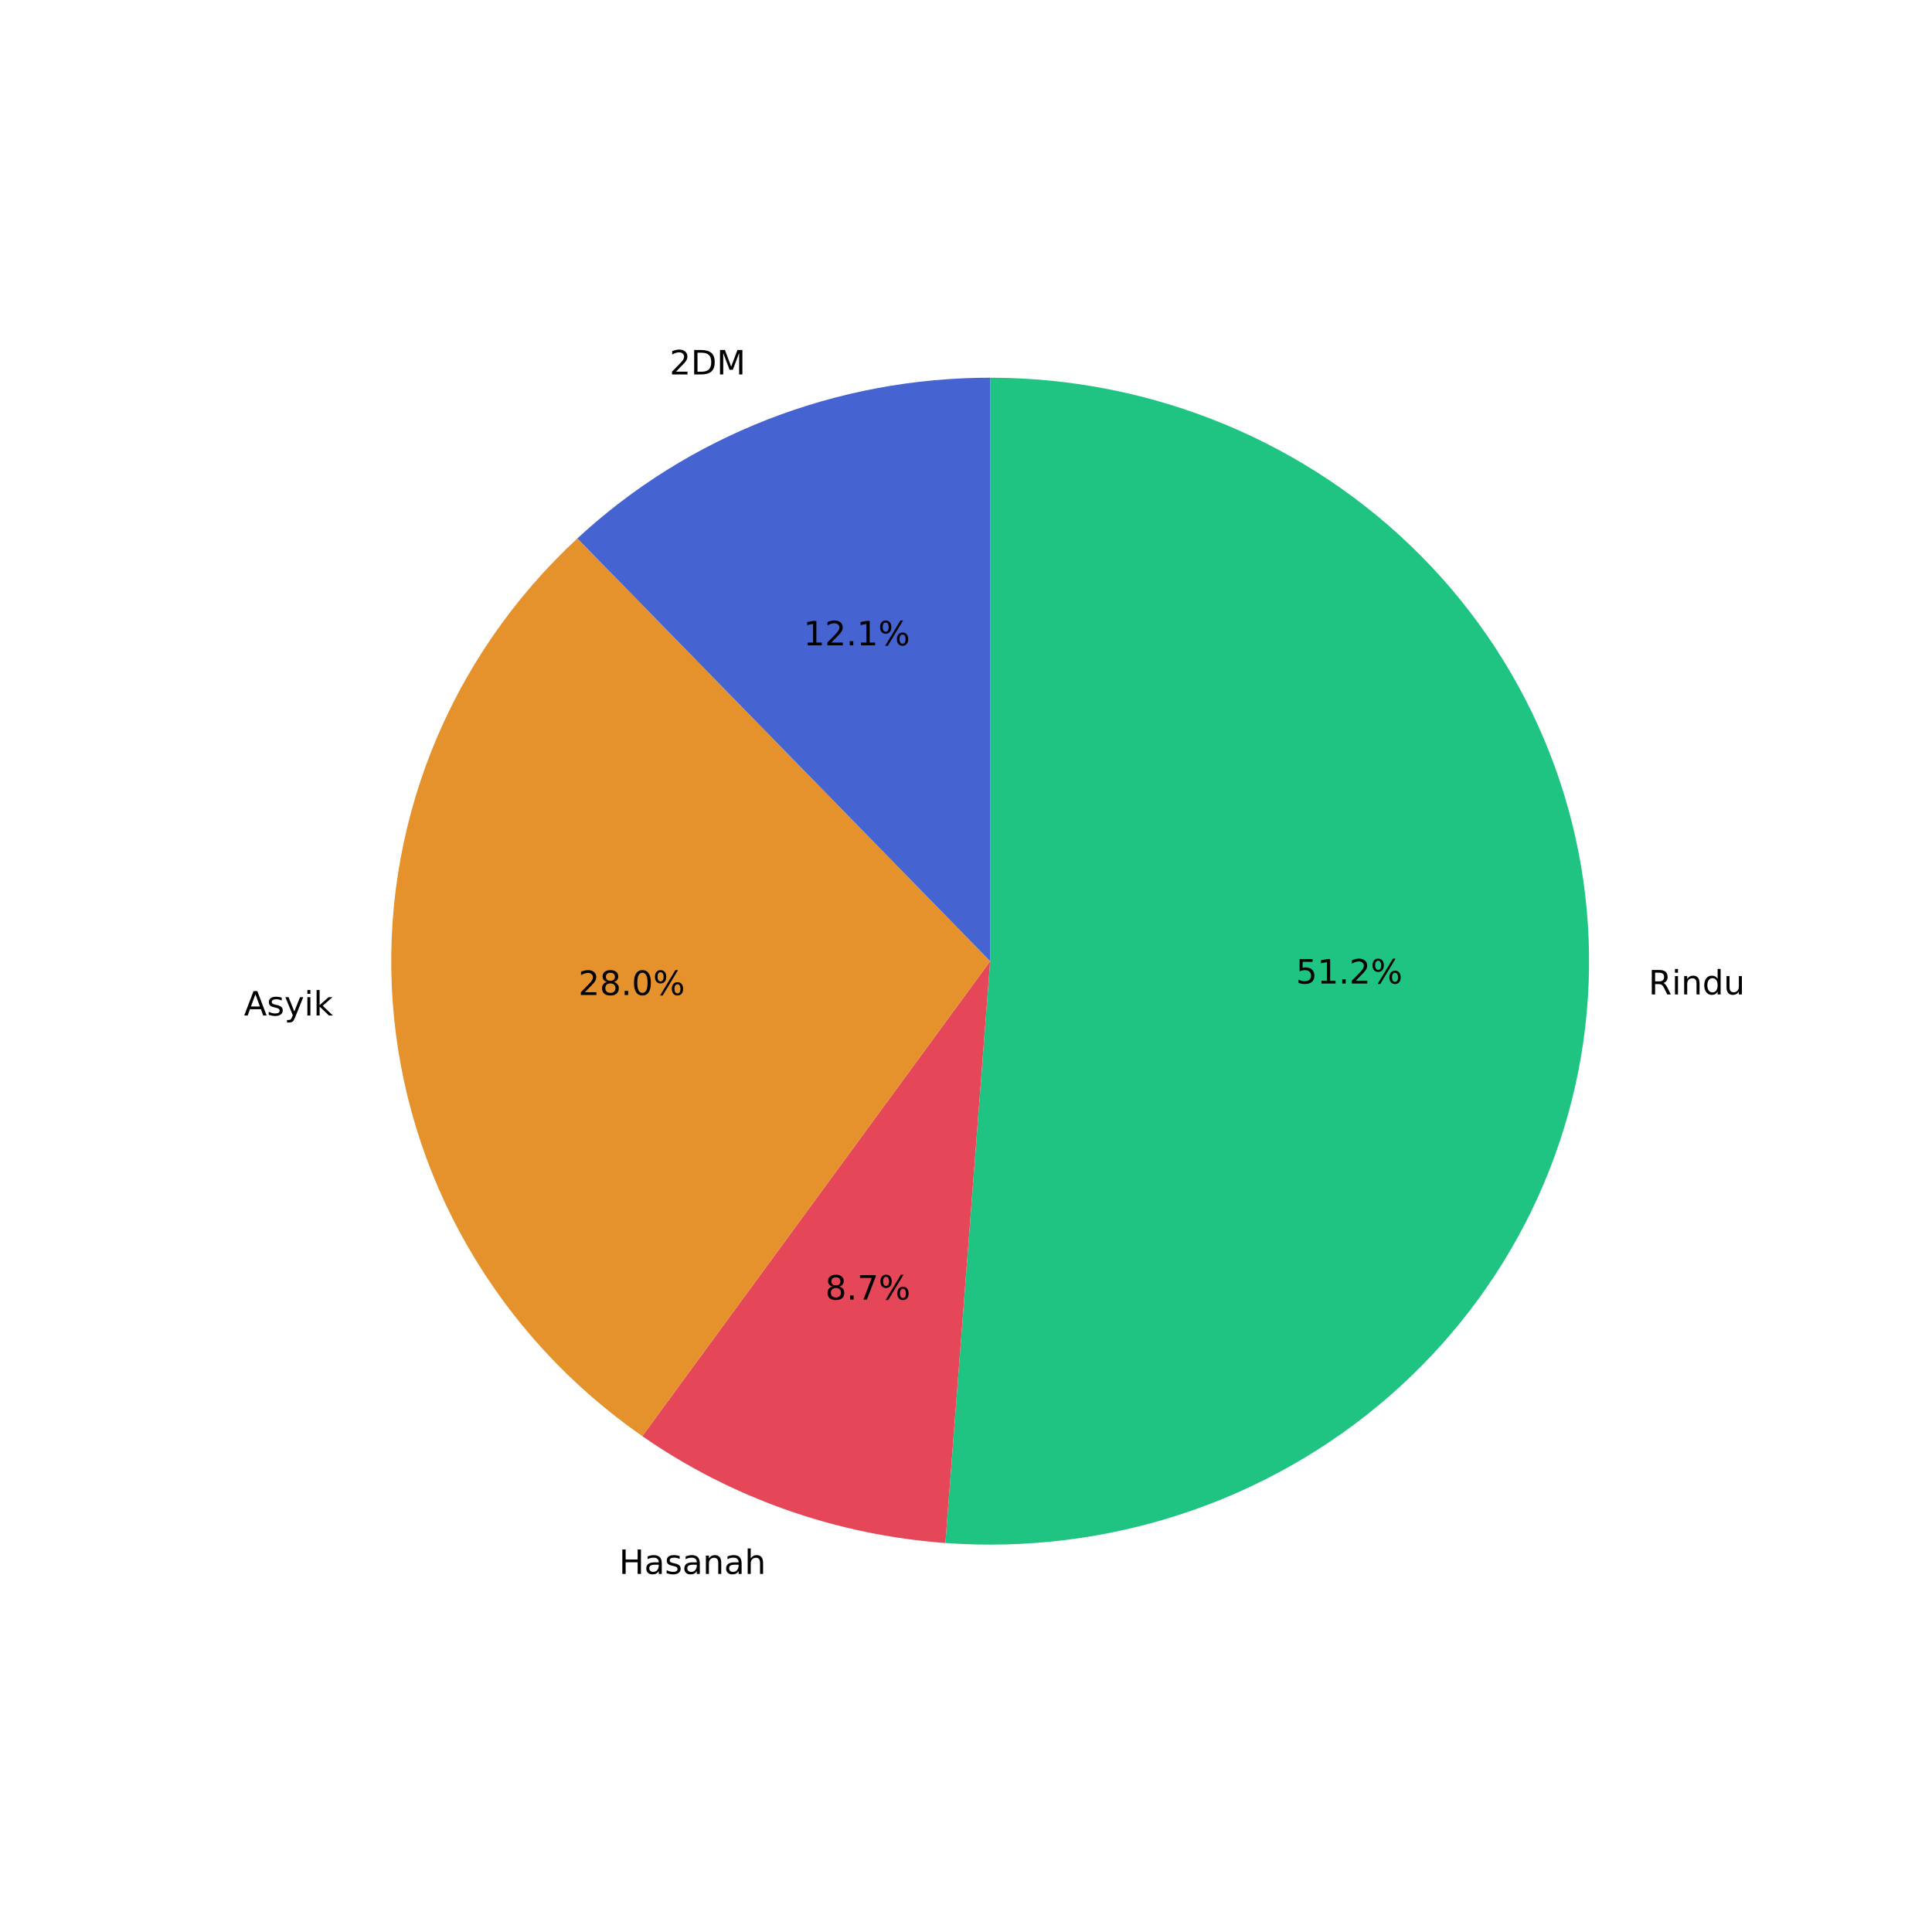
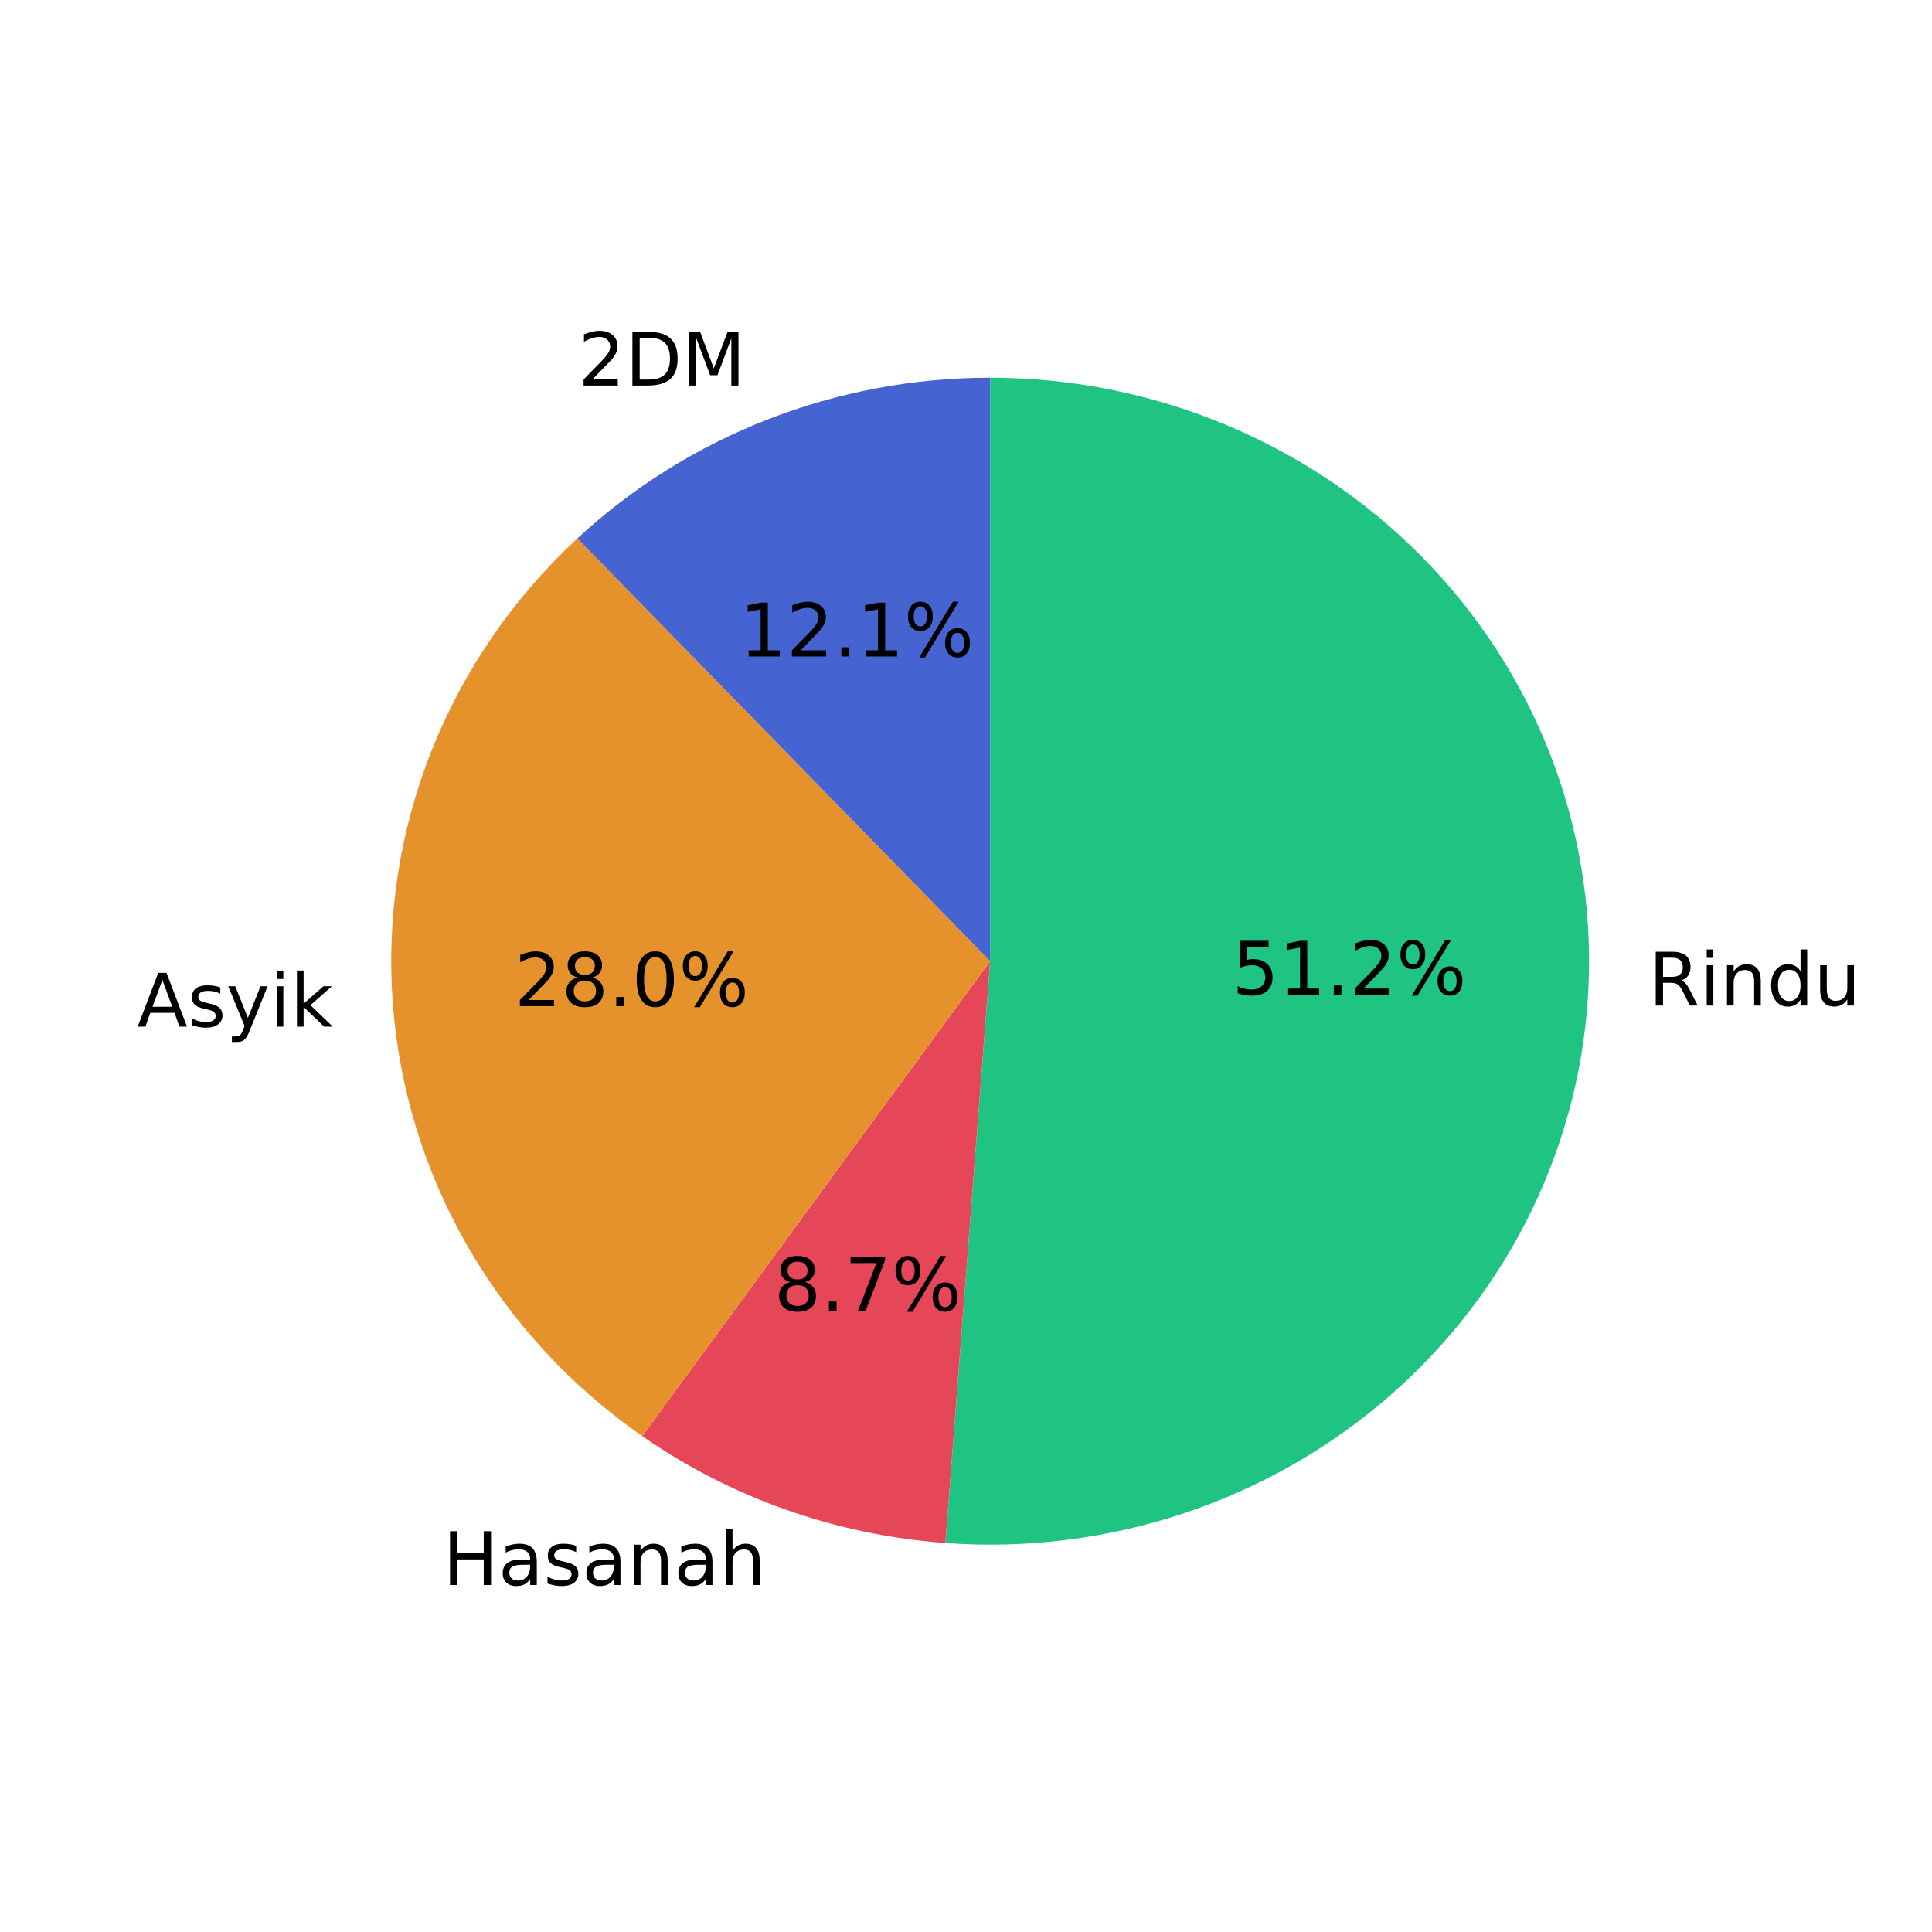
<svg xmlns="http://www.w3.org/2000/svg" xmlns:xlink="http://www.w3.org/1999/xlink" height="576pt" version="1.1" viewBox="0 0 576 576" width="576pt">
  <defs>
    <style type="text/css">
*{stroke-linecap:butt;stroke-linejoin:round;}
  </style>
  </defs>
  <g id="figure_1">
    <g id="patch_1">
      <path d="M 0 576  L 576 576  L 576 0  L 0 0  z " style="fill:none;" />
    </g>
    <g id="axes_1">
      <g id="patch_2">
        <path d="M 281.852 460.025  C 305.795 461.774 329.856 458.8 352.593 451.282  C 375.329 443.763 396.277 431.854 414.18 416.268  C 432.084 400.682 446.578 381.737 456.793 360.569  C 467.009 339.4 472.737 316.441 473.635 293.066  C 474.533 269.692 470.582 246.379 462.02 224.526  C 453.458 202.674 440.458 182.726 423.801 165.88  C 407.143 149.033 387.168 135.632 365.072 126.479  C 342.976 117.326 319.21 112.608 295.2 112.608  L 295.2 286.56  L 281.852 460.025  z " style="fill:#1fc482;" />
      </g>
      <g id="patch_3">
        <path d="M 191.482 428.158  C 204.704 437.349 219.152 444.74 234.425 450.126  C 249.698 455.512 265.654 458.842 281.852 460.025  L 295.2 286.56  L 191.482 428.158  z " style="fill:#e54759;" />
      </g>
      <g id="patch_4">
        <path d="M 172.132 160.524  C 153.065 178.193 138.242 199.751 128.725 223.652  C 119.209 247.552 115.232 273.21 117.081 298.782  C 118.93 324.355 126.559 349.215 139.421 371.581  C 152.283 393.946 170.062 413.267 191.482 428.158  L 295.2 286.56  L 172.132 160.524  z " style="fill:#e5922d;" />
      </g>
      <g id="patch_5">
        <path d="M 295.2 112.608  C 272.502 112.608 250.011 116.824 228.934 125.03  C 207.857 133.237 188.578 145.283 172.132 160.524  L 295.2 286.56  L 295.2 112.608  z " style="fill:#4563d1;" />
      </g>
      <g id="matplotlib.axis_1" />
      <g id="matplotlib.axis_2" />
      <g id="text_1">
        <defs>
          <path d="M 44.391 34.188  Q 47.562 33.109 50.562 29.594  Q 53.562 26.078 56.594 19.922  L 66.609 0  L 56 0  L 46.688 18.703  Q 43.062 26.031 39.672 28.422  Q 36.281 30.812 30.422 30.812  L 19.672 30.812  L 19.672 0  L 9.812 0  L 9.812 72.906  L 32.078 72.906  Q 44.578 72.906 50.734 67.672  Q 56.891 62.453 56.891 51.906  Q 56.891 45.016 53.688 40.469  Q 50.484 35.938 44.391 34.188  z M 19.672 64.797  L 19.672 38.922  L 32.078 38.922  Q 39.203 38.922 42.844 42.219  Q 46.484 45.516 46.484 51.906  Q 46.484 58.297 42.844 61.547  Q 39.203 64.797 32.078 64.797  z " id="DejaVuSans-52" />
          <path d="M 9.422 54.688  L 18.406 54.688  L 18.406 0  L 9.422 0  z M 9.422 75.984  L 18.406 75.984  L 18.406 64.594  L 9.422 64.594  z " id="DejaVuSans-69" />
          <path d="M 54.891 33.016  L 54.891 0  L 45.906 0  L 45.906 32.719  Q 45.906 40.484 42.875 44.328  Q 39.844 48.188 33.797 48.188  Q 26.516 48.188 22.312 43.547  Q 18.109 38.922 18.109 30.906  L 18.109 0  L 9.078 0  L 9.078 54.688  L 18.109 54.688  L 18.109 46.188  Q 21.344 51.125 25.703 53.562  Q 30.078 56 35.797 56  Q 45.219 56 50.047 50.172  Q 54.891 44.344 54.891 33.016  z " id="DejaVuSans-6e" />
          <path d="M 45.406 46.391  L 45.406 75.984  L 54.391 75.984  L 54.391 0  L 45.406 0  L 45.406 8.203  Q 42.578 3.328 38.25 0.953  Q 33.938 -1.422 27.875 -1.422  Q 17.969 -1.422 11.734 6.484  Q 5.516 14.406 5.516 27.297  Q 5.516 40.188 11.734 48.094  Q 17.969 56 27.875 56  Q 33.938 56 38.25 53.625  Q 42.578 51.266 45.406 46.391  z M 14.797 27.297  Q 14.797 17.391 18.875 11.75  Q 22.953 6.109 30.078 6.109  Q 37.203 6.109 41.297 11.75  Q 45.406 17.391 45.406 27.297  Q 45.406 37.203 41.297 42.844  Q 37.203 48.484 30.078 48.484  Q 22.953 48.484 18.875 42.844  Q 14.797 37.203 14.797 27.297  z " id="DejaVuSans-64" />
          <path d="M 8.5 21.578  L 8.5 54.688  L 17.484 54.688  L 17.484 21.922  Q 17.484 14.156 20.5 10.266  Q 23.531 6.391 29.594 6.391  Q 36.859 6.391 41.078 11.031  Q 45.312 15.672 45.312 23.688  L 45.312 54.688  L 54.297 54.688  L 54.297 0  L 45.312 0  L 45.312 8.406  Q 42.047 3.422 37.719 1  Q 33.406 -1.422 27.688 -1.422  Q 18.266 -1.422 13.375 4.438  Q 8.5 10.297 8.5 21.578  z M 31.109 56  z " id="DejaVuSans-75" />
        </defs>
-         <g transform="translate(491.4786 296.4763)scale(0.1 -0.1)">
+         <g transform="translate(491.4786 299.7876)scale(0.22 -0.22)">
          <use xlink:href="#DejaVuSans-52" />
          <use x="69.482" xlink:href="#DejaVuSans-69" />
          <use x="97.266" xlink:href="#DejaVuSans-6e" />
          <use x="160.645" xlink:href="#DejaVuSans-64" />
          <use x="224.121" xlink:href="#DejaVuSans-75" />
        </g>
      </g>
      <g id="text_2">
        <defs>
          <path d="M 10.797 72.906  L 49.516 72.906  L 49.516 64.594  L 19.828 64.594  L 19.828 46.734  Q 21.969 47.469 24.109 47.828  Q 26.266 48.188 28.422 48.188  Q 40.625 48.188 47.75 41.5  Q 54.891 34.812 54.891 23.391  Q 54.891 11.625 47.562 5.094  Q 40.234 -1.422 26.906 -1.422  Q 22.312 -1.422 17.547 -0.641  Q 12.797 0.141 7.719 1.703  L 7.719 11.625  Q 12.109 9.234 16.797 8.062  Q 21.484 6.891 26.703 6.891  Q 35.156 6.891 40.078 11.328  Q 45.016 15.766 45.016 23.391  Q 45.016 31 40.078 35.438  Q 35.156 39.891 26.703 39.891  Q 22.75 39.891 18.812 39.016  Q 14.891 38.141 10.797 36.281  z " id="DejaVuSans-35" />
          <path d="M 12.406 8.297  L 28.516 8.297  L 28.516 63.922  L 10.984 60.406  L 10.984 69.391  L 28.422 72.906  L 38.281 72.906  L 38.281 8.297  L 54.391 8.297  L 54.391 0  L 12.406 0  z " id="DejaVuSans-31" />
          <path d="M 10.688 12.406  L 21 12.406  L 21 0  L 10.688 0  z " id="DejaVuSans-2e" />
          <path d="M 19.188 8.297  L 53.609 8.297  L 53.609 0  L 7.328 0  L 7.328 8.297  Q 12.938 14.109 22.625 23.891  Q 32.328 33.688 34.812 36.531  Q 39.547 41.844 41.422 45.531  Q 43.312 49.219 43.312 52.781  Q 43.312 58.594 39.234 62.25  Q 35.156 65.922 28.609 65.922  Q 23.969 65.922 18.812 64.312  Q 13.672 62.703 7.812 59.422  L 7.812 69.391  Q 13.766 71.781 18.938 73  Q 24.125 74.219 28.422 74.219  Q 39.75 74.219 46.484 68.547  Q 53.219 62.891 53.219 53.422  Q 53.219 48.922 51.531 44.891  Q 49.859 40.875 45.406 35.406  Q 44.188 33.984 37.641 27.219  Q 31.109 20.453 19.188 8.297  z " id="DejaVuSans-32" />
          <path d="M 72.703 32.078  Q 68.453 32.078 66.031 28.469  Q 63.625 24.859 63.625 18.406  Q 63.625 12.062 66.031 8.422  Q 68.453 4.781 72.703 4.781  Q 76.859 4.781 79.266 8.422  Q 81.688 12.062 81.688 18.406  Q 81.688 24.812 79.266 28.438  Q 76.859 32.078 72.703 32.078  z M 72.703 38.281  Q 80.422 38.281 84.953 32.906  Q 89.5 27.547 89.5 18.406  Q 89.5 9.281 84.938 3.922  Q 80.375 -1.422 72.703 -1.422  Q 64.891 -1.422 60.344 3.922  Q 55.812 9.281 55.812 18.406  Q 55.812 27.594 60.375 32.938  Q 64.938 38.281 72.703 38.281  z M 22.312 68.016  Q 18.109 68.016 15.688 64.375  Q 13.281 60.75 13.281 54.391  Q 13.281 47.953 15.672 44.328  Q 18.062 40.719 22.312 40.719  Q 26.562 40.719 28.969 44.328  Q 31.391 47.953 31.391 54.391  Q 31.391 60.688 28.953 64.344  Q 26.516 68.016 22.312 68.016  z M 66.406 74.219  L 74.219 74.219  L 28.609 -1.422  L 20.797 -1.422  z M 22.312 74.219  Q 30.031 74.219 34.609 68.875  Q 39.203 63.531 39.203 54.391  Q 39.203 45.172 34.641 39.844  Q 30.078 34.516 22.312 34.516  Q 14.547 34.516 10.031 39.859  Q 5.516 45.219 5.516 54.391  Q 5.516 63.484 10.047 68.844  Q 14.594 74.219 22.312 74.219  z " id="DejaVuSans-25" />
        </defs>
-         <g transform="translate(386.3774 293.2232)scale(0.1 -0.1)">
+         <g transform="translate(367.3171 296.5344)scale(0.22 -0.22)">
          <use xlink:href="#DejaVuSans-35" />
          <use x="63.623" xlink:href="#DejaVuSans-31" />
          <use x="127.246" xlink:href="#DejaVuSans-2e" />
          <use x="159.033" xlink:href="#DejaVuSans-32" />
          <use x="222.656" xlink:href="#DejaVuSans-25" />
        </g>
      </g>
      <g id="text_3">
        <defs>
          <path d="M 9.812 72.906  L 19.672 72.906  L 19.672 43.016  L 55.516 43.016  L 55.516 72.906  L 65.375 72.906  L 65.375 0  L 55.516 0  L 55.516 34.719  L 19.672 34.719  L 19.672 0  L 9.812 0  z " id="DejaVuSans-48" />
          <path d="M 34.281 27.484  Q 23.391 27.484 19.188 25  Q 14.984 22.516 14.984 16.5  Q 14.984 11.719 18.141 8.906  Q 21.297 6.109 26.703 6.109  Q 34.188 6.109 38.703 11.406  Q 43.219 16.703 43.219 25.484  L 43.219 27.484  z M 52.203 31.203  L 52.203 0  L 43.219 0  L 43.219 8.297  Q 40.141 3.328 35.547 0.953  Q 30.953 -1.422 24.312 -1.422  Q 15.922 -1.422 10.953 3.297  Q 6 8.016 6 15.922  Q 6 25.141 12.172 29.828  Q 18.359 34.516 30.609 34.516  L 43.219 34.516  L 43.219 35.406  Q 43.219 41.609 39.141 45  Q 35.062 48.391 27.688 48.391  Q 23 48.391 18.547 47.266  Q 14.109 46.141 10.016 43.891  L 10.016 52.203  Q 14.938 54.109 19.578 55.047  Q 24.219 56 28.609 56  Q 40.484 56 46.344 49.844  Q 52.203 43.703 52.203 31.203  z " id="DejaVuSans-61" />
          <path d="M 44.281 53.078  L 44.281 44.578  Q 40.484 46.531 36.375 47.5  Q 32.281 48.484 27.875 48.484  Q 21.188 48.484 17.844 46.438  Q 14.5 44.391 14.5 40.281  Q 14.5 37.156 16.891 35.375  Q 19.281 33.594 26.516 31.984  L 29.594 31.297  Q 39.156 29.25 43.188 25.516  Q 47.219 21.781 47.219 15.094  Q 47.219 7.469 41.188 3.016  Q 35.156 -1.422 24.609 -1.422  Q 20.219 -1.422 15.453 -0.562  Q 10.688 0.297 5.422 2  L 5.422 11.281  Q 10.406 8.688 15.234 7.391  Q 20.062 6.109 24.812 6.109  Q 31.156 6.109 34.562 8.281  Q 37.984 10.453 37.984 14.406  Q 37.984 18.062 35.516 20.016  Q 33.062 21.969 24.703 23.781  L 21.578 24.516  Q 13.234 26.266 9.516 29.906  Q 5.812 33.547 5.812 39.891  Q 5.812 47.609 11.281 51.797  Q 16.75 56 26.812 56  Q 31.781 56 36.172 55.266  Q 40.578 54.547 44.281 53.078  z " id="DejaVuSans-73" />
          <path d="M 54.891 33.016  L 54.891 0  L 45.906 0  L 45.906 32.719  Q 45.906 40.484 42.875 44.328  Q 39.844 48.188 33.797 48.188  Q 26.516 48.188 22.312 43.547  Q 18.109 38.922 18.109 30.906  L 18.109 0  L 9.078 0  L 9.078 75.984  L 18.109 75.984  L 18.109 46.188  Q 21.344 51.125 25.703 53.562  Q 30.078 56 35.797 56  Q 45.219 56 50.047 50.172  Q 54.891 44.344 54.891 33.016  z " id="DejaVuSans-68" />
        </defs>
-         <g transform="translate(184.5583 469.2421)scale(0.1 -0.1)">
+         <g transform="translate(132.0114 472.5533)scale(0.22 -0.22)">
          <use xlink:href="#DejaVuSans-48" />
          <use x="75.195" xlink:href="#DejaVuSans-61" />
          <use x="136.475" xlink:href="#DejaVuSans-73" />
          <use x="188.574" xlink:href="#DejaVuSans-61" />
          <use x="249.854" xlink:href="#DejaVuSans-6e" />
          <use x="313.232" xlink:href="#DejaVuSans-61" />
          <use x="374.512" xlink:href="#DejaVuSans-68" />
        </g>
      </g>
      <g id="text_4">
        <defs>
          <path d="M 31.781 34.625  Q 24.75 34.625 20.719 30.859  Q 16.703 27.094 16.703 20.516  Q 16.703 13.922 20.719 10.156  Q 24.75 6.391 31.781 6.391  Q 38.812 6.391 42.859 10.172  Q 46.922 13.969 46.922 20.516  Q 46.922 27.094 42.891 30.859  Q 38.875 34.625 31.781 34.625  z M 21.922 38.812  Q 15.578 40.375 12.031 44.719  Q 8.5 49.078 8.5 55.328  Q 8.5 64.062 14.719 69.141  Q 20.953 74.219 31.781 74.219  Q 42.672 74.219 48.875 69.141  Q 55.078 64.062 55.078 55.328  Q 55.078 49.078 51.531 44.719  Q 48 40.375 41.703 38.812  Q 48.828 37.156 52.797 32.312  Q 56.781 27.484 56.781 20.516  Q 56.781 9.906 50.312 4.234  Q 43.844 -1.422 31.781 -1.422  Q 19.734 -1.422 13.25 4.234  Q 6.781 9.906 6.781 20.516  Q 6.781 27.484 10.781 32.312  Q 14.797 37.156 21.922 38.812  z M 18.312 54.391  Q 18.312 48.734 21.844 45.562  Q 25.391 42.391 31.781 42.391  Q 38.141 42.391 41.719 45.562  Q 45.312 48.734 45.312 54.391  Q 45.312 60.062 41.719 63.234  Q 38.141 66.406 31.781 66.406  Q 25.391 66.406 21.844 63.234  Q 18.312 60.062 18.312 54.391  z " id="DejaVuSans-38" />
          <path d="M 8.203 72.906  L 55.078 72.906  L 55.078 68.703  L 28.609 0  L 18.312 0  L 43.219 64.594  L 8.203 64.594  z " id="DejaVuSans-37" />
        </defs>
-         <g transform="translate(246.0326 387.459)scale(0.1 -0.1)">
+         <g transform="translate(230.7898 390.7703)scale(0.22 -0.22)">
          <use xlink:href="#DejaVuSans-38" />
          <use x="63.623" xlink:href="#DejaVuSans-2e" />
          <use x="95.41" xlink:href="#DejaVuSans-37" />
          <use x="159.033" xlink:href="#DejaVuSans-25" />
        </g>
      </g>
      <g id="text_5">
        <defs>
          <path d="M 34.188 63.188  L 20.797 26.906  L 47.609 26.906  z M 28.609 72.906  L 39.797 72.906  L 67.578 0  L 57.328 0  L 50.688 18.703  L 17.828 18.703  L 11.188 0  L 0.781 0  z " id="DejaVuSans-41" />
          <path d="M 32.172 -5.078  Q 28.375 -14.844 24.75 -17.812  Q 21.141 -20.797 15.094 -20.797  L 7.906 -20.797  L 7.906 -13.281  L 13.188 -13.281  Q 16.891 -13.281 18.938 -11.516  Q 21 -9.766 23.484 -3.219  L 25.094 0.875  L 2.984 54.688  L 12.5 54.688  L 29.594 11.922  L 46.688 54.688  L 56.203 54.688  z " id="DejaVuSans-79" />
          <path d="M 9.078 75.984  L 18.109 75.984  L 18.109 31.109  L 44.922 54.688  L 56.391 54.688  L 27.391 29.109  L 57.625 0  L 45.906 0  L 18.109 26.703  L 18.109 0  L 9.078 0  z " id="DejaVuSans-6b" />
        </defs>
-         <g transform="translate(72.73192 302.7637)scale(0.1 -0.1)">
+         <g transform="translate(40.88692 306.0749)scale(0.22 -0.22)">
          <use xlink:href="#DejaVuSans-41" />
          <use x="68.408" xlink:href="#DejaVuSans-73" />
          <use x="120.508" xlink:href="#DejaVuSans-79" />
          <use x="179.688" xlink:href="#DejaVuSans-69" />
          <use x="207.471" xlink:href="#DejaVuSans-6b" />
        </g>
      </g>
      <g id="text_6">
        <defs>
          <path d="M 31.781 66.406  Q 24.172 66.406 20.328 58.906  Q 16.5 51.422 16.5 36.375  Q 16.5 21.391 20.328 13.891  Q 24.172 6.391 31.781 6.391  Q 39.453 6.391 43.281 13.891  Q 47.125 21.391 47.125 36.375  Q 47.125 51.422 43.281 58.906  Q 39.453 66.406 31.781 66.406  z M 31.781 74.219  Q 44.047 74.219 50.516 64.516  Q 56.984 54.828 56.984 36.375  Q 56.984 17.969 50.516 8.266  Q 44.047 -1.422 31.781 -1.422  Q 19.531 -1.422 13.062 8.266  Q 6.594 17.969 6.594 36.375  Q 6.594 54.828 13.062 64.516  Q 19.531 74.219 31.781 74.219  z " id="DejaVuSans-30" />
        </defs>
-         <g transform="translate(172.4452 296.6526)scale(0.1 -0.1)">
+         <g transform="translate(153.3849 299.9639)scale(0.22 -0.22)">
          <use xlink:href="#DejaVuSans-32" />
          <use x="63.623" xlink:href="#DejaVuSans-38" />
          <use x="127.246" xlink:href="#DejaVuSans-2e" />
          <use x="159.033" xlink:href="#DejaVuSans-30" />
          <use x="222.656" xlink:href="#DejaVuSans-25" />
        </g>
      </g>
      <g id="text_7">
        <defs>
          <path d="M 19.672 64.797  L 19.672 8.109  L 31.594 8.109  Q 46.688 8.109 53.688 14.938  Q 60.688 21.781 60.688 36.531  Q 60.688 51.172 53.688 57.984  Q 46.688 64.797 31.594 64.797  z M 9.812 72.906  L 30.078 72.906  Q 51.266 72.906 61.172 64.094  Q 71.094 55.281 71.094 36.531  Q 71.094 17.672 61.125 8.828  Q 51.172 0 30.078 0  L 9.812 0  z " id="DejaVuSans-44" />
          <path d="M 9.812 72.906  L 24.516 72.906  L 43.109 23.297  L 61.812 72.906  L 76.516 72.906  L 76.516 0  L 66.891 0  L 66.891 64.016  L 48.094 14.016  L 38.188 14.016  L 19.391 64.016  L 19.391 0  L 9.812 0  z " id="DejaVuSans-4d" />
        </defs>
-         <g transform="translate(199.6164 111.6369)scale(0.1 -0.1)">
+         <g transform="translate(172.3876 114.9482)scale(0.22 -0.22)">
          <use xlink:href="#DejaVuSans-32" />
          <use x="63.623" xlink:href="#DejaVuSans-44" />
          <use x="140.625" xlink:href="#DejaVuSans-4d" />
        </g>
      </g>
      <g id="text_8">
-         <g transform="translate(239.5566 192.4017)scale(0.1 -0.1)">
+         <g transform="translate(220.4963 195.7129)scale(0.22 -0.22)">
          <use xlink:href="#DejaVuSans-31" />
          <use x="63.623" xlink:href="#DejaVuSans-32" />
          <use x="127.246" xlink:href="#DejaVuSans-2e" />
          <use x="159.033" xlink:href="#DejaVuSans-31" />
          <use x="222.656" xlink:href="#DejaVuSans-25" />
        </g>
      </g>
    </g>
  </g>
</svg>
